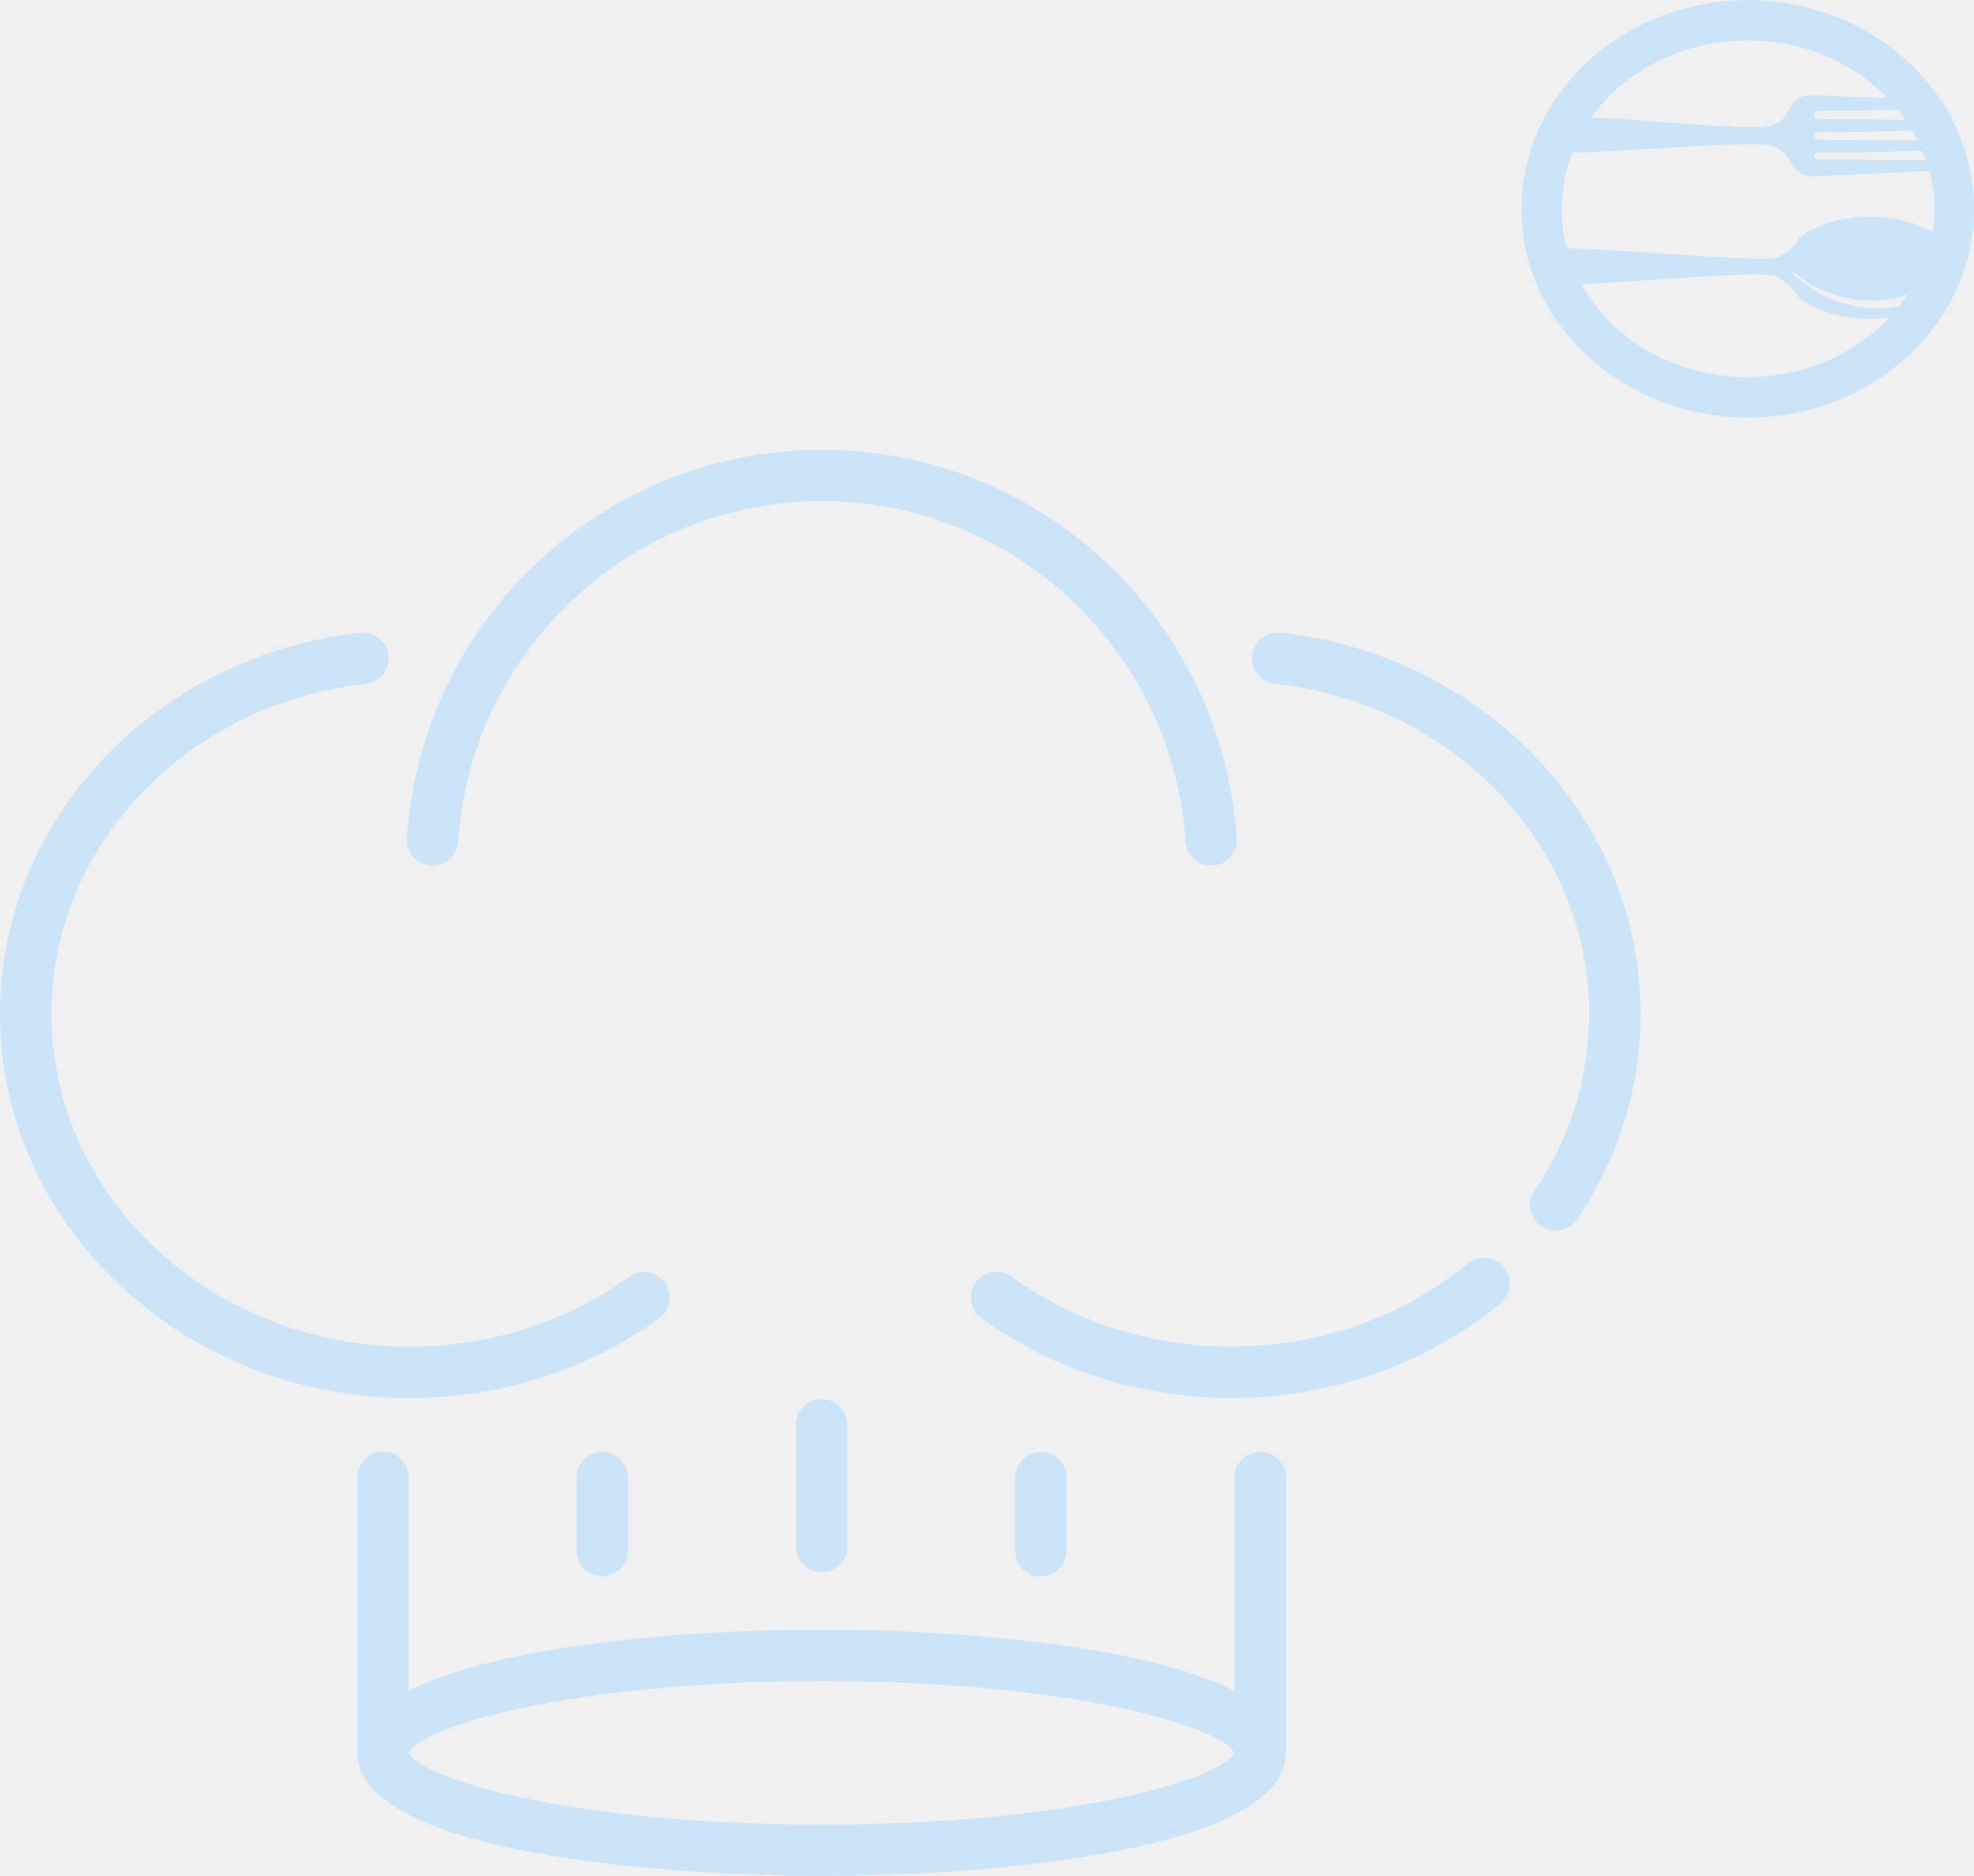
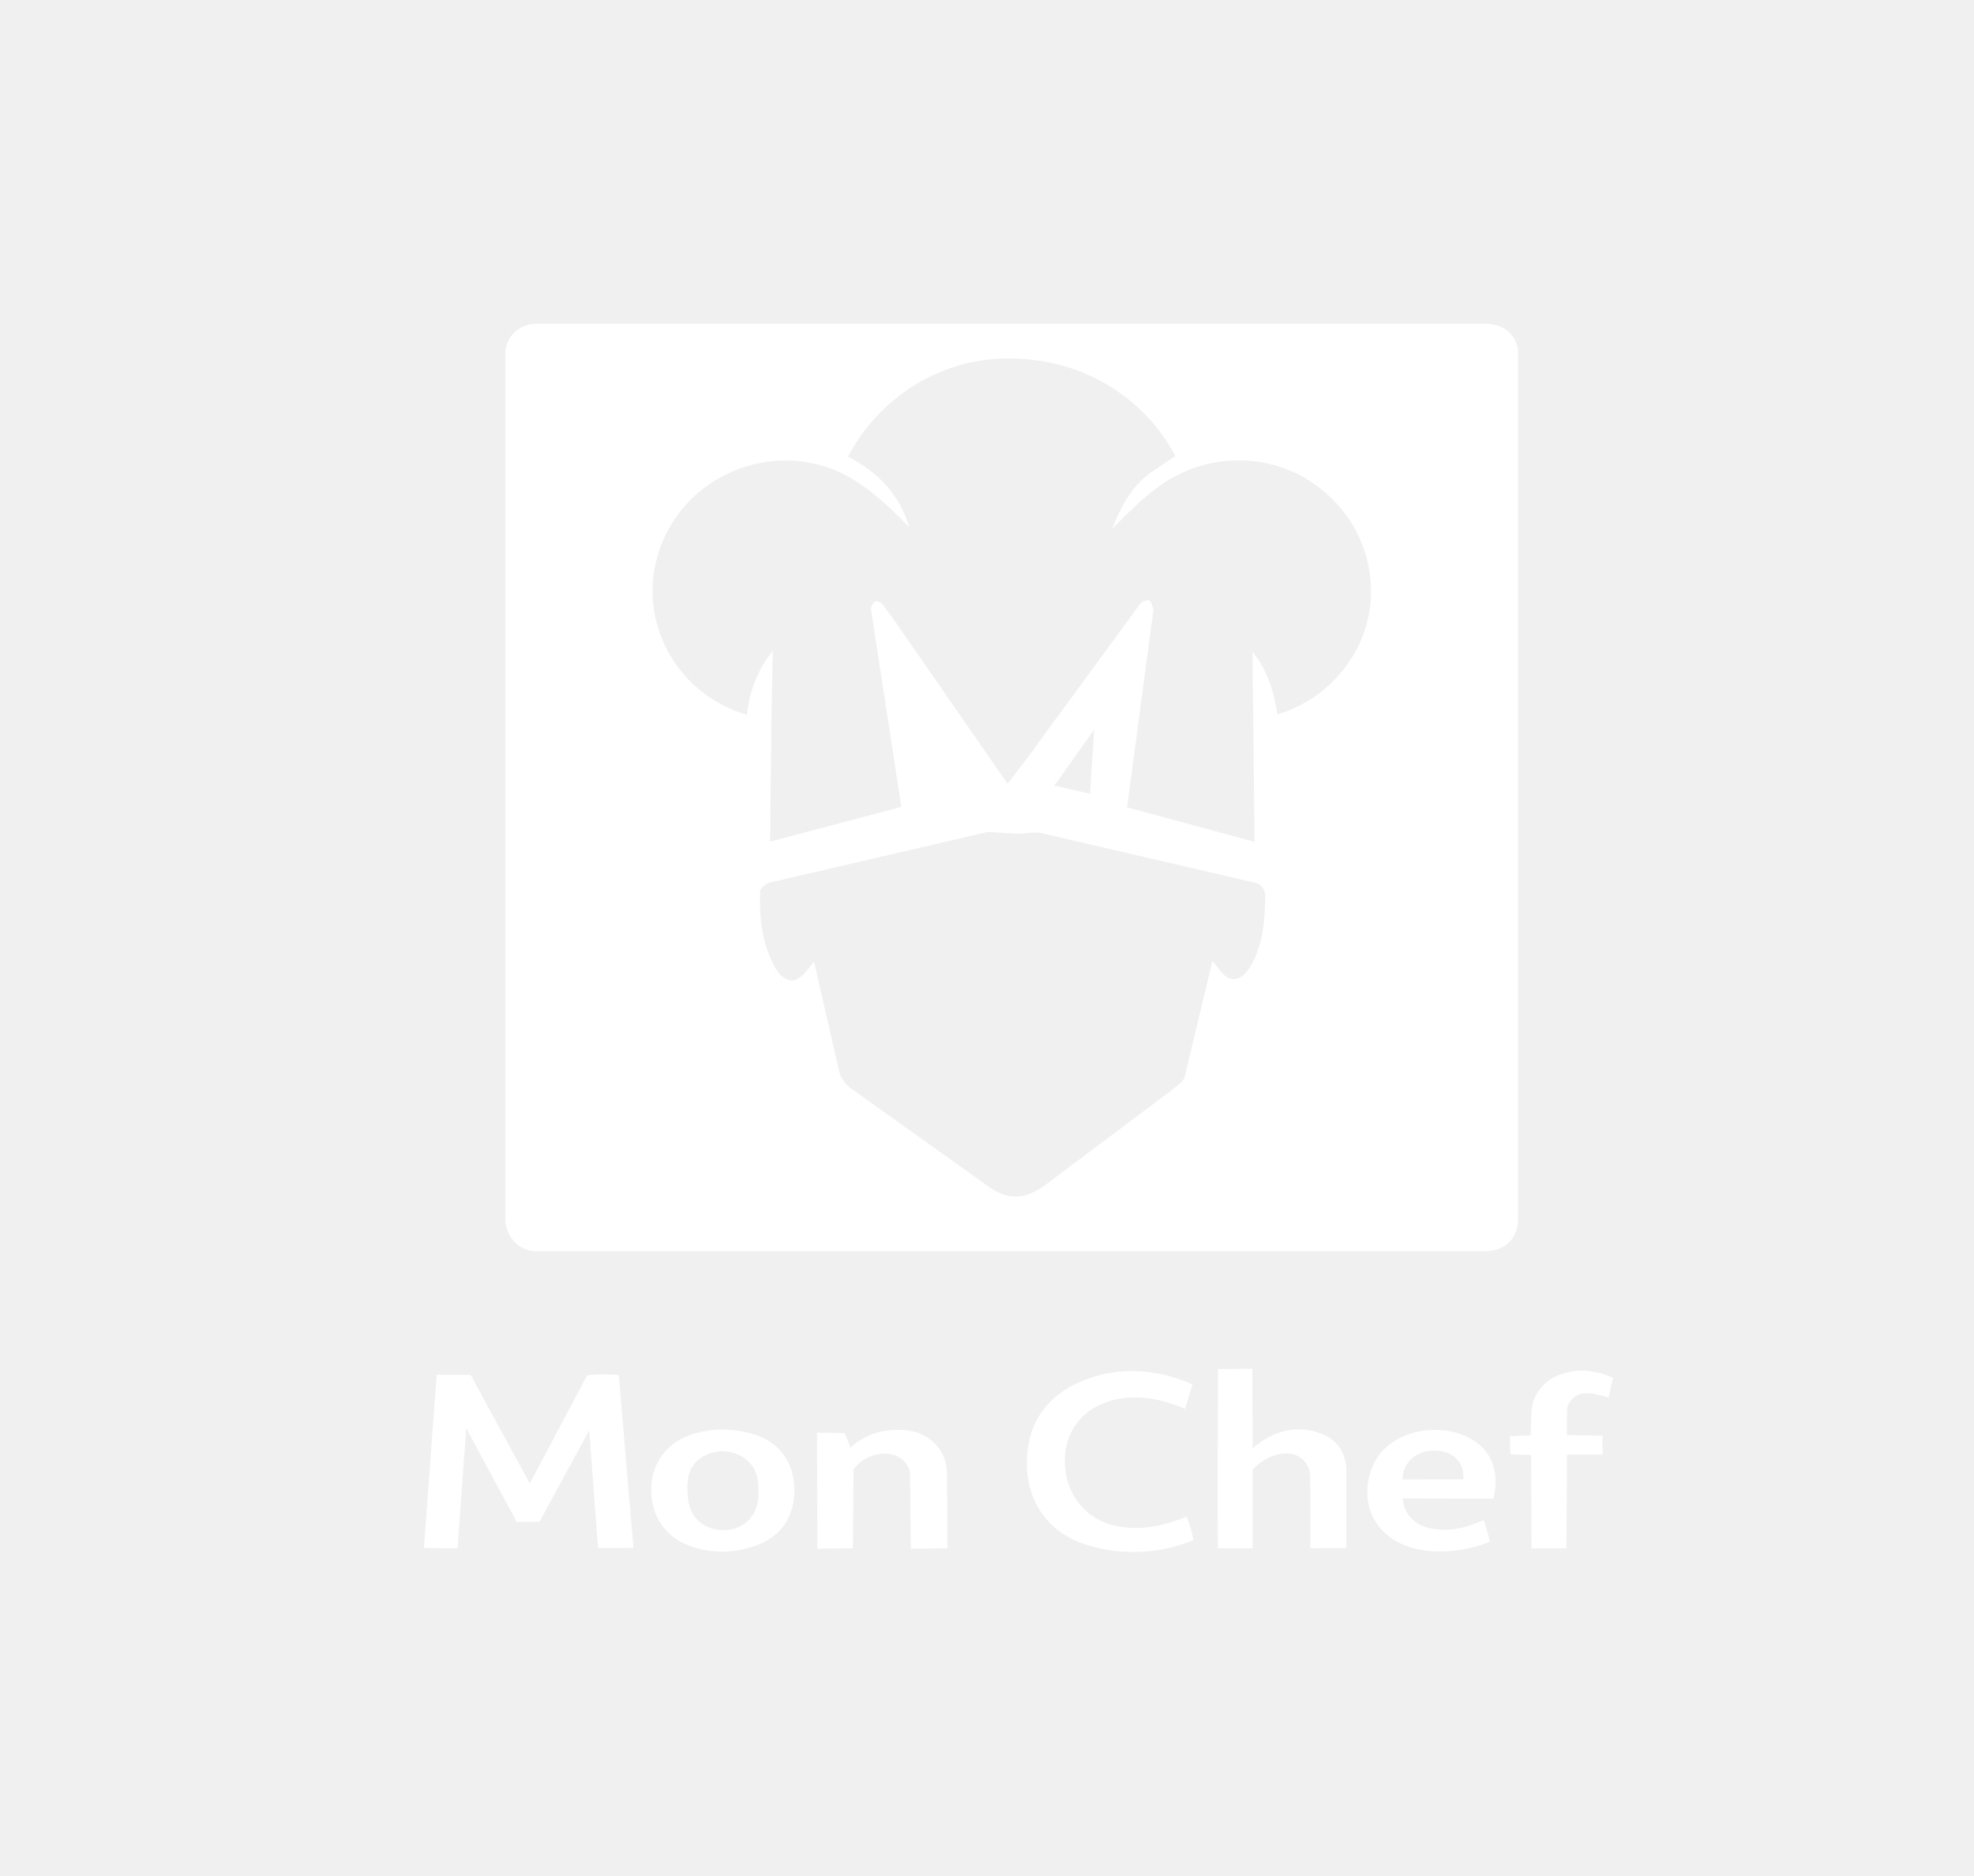
<svg xmlns="http://www.w3.org/2000/svg" id="Layer_1" data-name="Layer 1" viewBox="0 0 186.16 176.92">
  <defs>
    <style>
      .cls-1 {
-         fill: #cbe4f8;
+         fill: #fff;
      }
    </style>
  </defs>
-   <g>
-     <path class="cls-1" d="M40.81,81.63c1.26,0,2.32-.98,2.4-2.24,1.16-17.91,16.1-32.13,34.3-32.13s33.14,14.22,34.3,32.13c.08,1.26,1.14,2.24,2.4,2.24,1.4,0,2.52-1.19,2.42-2.59-1.34-20.42-18.37-36.62-39.13-36.62s-37.79,16.2-39.13,36.62c-.09,1.4,1.02,2.59,2.42,2.59Z" />
-     <path class="cls-1" d="M62.14,124.35c1.14-.82,1.36-2.44.46-3.53h0c-.81-.97-2.23-1.16-3.25-.42-5.91,4.28-13.19,6.61-20.73,6.61-18.62,0-33.77-14.08-33.77-31.38,0-15.97,12.87-29.28,29.69-31.15,1.25-.14,2.17-1.25,2.11-2.51-.07-1.4-1.31-2.45-2.71-2.29C14.71,61.84,0,77.19,0,95.63c0,19.97,17.32,36.22,38.61,36.22,8.55,0,16.8-2.65,23.53-7.5Z" />
-     <path class="cls-1" d="M120.78,59.67c-1.39-.16-2.64.89-2.71,2.29-.06,1.26.85,2.37,2.11,2.51,16.82,1.88,29.69,15.18,29.69,31.15,0,5.97-1.78,11.69-5.16,16.69-.71,1.04-.48,2.46.51,3.23h0c1.1.87,2.72.62,3.5-.54,3.92-5.79,5.99-12.44,5.99-19.39,0-18.43-14.71-33.78-33.93-35.96Z" />
-     <path class="cls-1" d="M141.7,119.39c-.87-.92-2.3-1.02-3.28-.22-6.17,5.07-14.01,7.83-22.32,7.83-7.54,0-14.82-2.33-20.73-6.61-1.02-.74-2.45-.55-3.25.42-.9,1.08-.69,2.7.46,3.53,6.73,4.85,14.98,7.5,23.53,7.5,9.43,0,18.34-3.15,25.37-8.91,1.09-.89,1.2-2.52.23-3.54h0Z" />
-     <path class="cls-1" d="M54.38,139.34v6.91c0,1.34,1.08,2.42,2.42,2.42s2.42-1.08,2.42-2.42v-6.91c0-1.34-1.08-2.42-2.42-2.42s-2.42,1.08-2.42,2.42Z" />
-     <path class="cls-1" d="M100.58,146.26v-6.91c0-1.34-1.08-2.42-2.42-2.42s-2.42,1.08-2.42,2.42v6.91c0,1.34,1.08,2.42,2.42,2.42s2.42-1.08,2.42-2.42Z" />
-     <path class="cls-1" d="M75.06,134.38v11.47c0,1.34,1.08,2.42,2.42,2.42s2.42-1.08,2.42-2.42v-11.47c0-1.34-1.08-2.42-2.42-2.42s-2.42,1.08-2.42,2.42Z" />
-     <path class="cls-1" d="M118.84,136.92c-1.34,0-2.42,1.08-2.42,2.42v20.14c-8.62-4.44-26.88-5.79-38.94-5.79s-30.32,1.35-38.94,5.79v-20.14c0-1.34-1.08-2.42-2.42-2.42s-2.42,1.08-2.42,2.42v25.93s0,.01,0,.02c0,0,0,.01,0,.02,0,9.17,27.52,11.61,43.78,11.61s43.78-2.45,43.78-11.61c0,0,0-.01,0-.02,0,0,0-.01,0-.02v-25.93c0-1.34-1.08-2.42-2.42-2.42ZM77.48,172.08c-23.76,0-37.82-4.36-38.92-6.77,1.1-2.41,15.17-6.77,38.92-6.77s37.82,4.36,38.92,6.77c-1.1,2.41-15.17,6.77-38.92,6.77Z" />
-   </g>
-   <path class="cls-1" d="M185.05,13.47c-.14-.41-.3-.83-.48-1.23h0s-.01-.03-.01-.04c-.1-.21-.19-.41-.29-.61-.04-.08-.08-.17-.12-.25-.12-.26-.26-.5-.4-.73-.04-.1-.1-.18-.15-.26-.11-.22-.25-.41-.37-.61-.07-.1-.12-.21-.21-.3-3.84-5.82-10.79-9.43-18.2-9.43-8.09,0-15.57,4.31-19.14,11.01-.06.08-.11.18-.15.28-.47.9-.89,1.88-1.22,2.95,0,.01-.01.04-.01.06-.54,1.74-.82,3.55-.82,5.41,0,1.18.11,2.38.35,3.55,0,.03.01.06.01.08.25,1.19.61,2.35,1.08,3.44.03.07.06.14.08.21,3.22,7.43,11.16,12.38,19.82,12.38,11.77,0,21.35-8.82,21.35-19.67,0-2.13-.37-4.23-1.11-6.22ZM179.03,28.94c-.25.04-.5.08-.75.1-.24.03-.48.04-.72.04-3.21.12-6.51-1.13-8.63-3.47-.04-.1.1-.18.14-.08,2.28,2.23,6.02,3.22,9.24,2.66.26-.04.51-.1.77-.17.28-.08.55-.17.83-.28-.26.41-.55.82-.89,1.2ZM182.09,21.82l-.4-.19c-.17-.08-.33-.15-.5-.22-1.2-.53-2.48-.83-3.78-.94h-.26s-.32-.04-.32-.04c-.33-.01-.66-.01-1.01,0l-.32.03h-.29c-1.59.14-4.07.79-5.31,1.81-.44.36-.41.55-.76.95-.46.5-.91.82-1.55,1.06-.19.08-.46.08-.68.1h-.24s-1.16.03-1.16.03l-.18-.03h-.72s-.4-.03-.4-.03h-.29s-.3-.03-.3-.03h-.3s-.24-.03-.24-.03h-.3s-.37-.04-.37-.04h-.36s-.36-.04-.36-.04h-.36s-.33-.04-.33-.04h-.33s-.35-.04-.35-.04h-.32s-.33-.04-.33-.04h-.29s-.35-.04-.35-.04h-.29s-.33-.04-.33-.04h-.3s-.33-.04-.33-.04h-.33s-.3-.04-.3-.04l-.33-.03h-.3s-.33-.04-.33-.04h-.32s-.29-.04-.29-.04h-.33s-.35-.04-.35-.04h-.29s-.36-.04-.36-.04h-.33s-.35-.04-.35-.04h-.33s-.35-.04-.35-.04h-.35s-.36-.04-.36-.04h-.36s-.39-.04-.39-.04h-.37s-.36-.04-.36-.04h-.29s-.26-.03-.26-.03h-.25s-.33-.03-.33-.03h-.3s-.25-.03-.25-.03h-.37s-.32-.03-.32-.03h-.03c-.11,0-.21,0-.32-.01-.07-.01-.15,0-.22,0-.32-1.2-.48-2.46-.48-3.71,0-1.84.35-3.62,1.02-5.32h.55s.06-.01.06-.01h.08s.44-.01.44-.01h.19s.46-.03.46-.03h.29s.29-.03.29-.03h.33s.55-.04.55-.04h.29s.24-.03.24-.03h.24l.29-.03h.5s.35-.04.35-.04h.36s.33-.04.33-.04h.35s.35-.04.35-.04l.66-.03.3-.03h.33s.32-.04.32-.04h.33s.32-.03.32-.03l.33-.03h.32s.33-.04.33-.04h.33s.33-.04.33-.04l.66-.03.35-.03h.36s.33-.04.33-.04h.28s.24-.01.24-.01h.24s.32-.03.32-.03h.26s.28-.03.28-.03h.36c.1-.01.21-.03.3-.03h.32s.57-.03.57-.03h.18s1.99-.01,1.99-.01l.22.03h.25l.26.03c.21.01.61.07.79.15.32.14.59.32.84.53.06.04.11.08.15.12l.12.15c.33.36.47.86.8,1.22.41.47.87.65,1.47.8.14.04.26.01.4.01l.55-.03h.24s.3-.03.3-.03h.24s.55-.04.55-.04h.28s.24-.01.24-.01h.33s.24-.03.24-.03h.24s.33-.03.33-.03h.24s.24-.03.24-.03h.33s.47-.04.47-.04h.33s.47-.04.47-.04h.33s.24-.03.24-.03h.28s.55-.04.55-.04h.54s.24-.03.24-.03l.55-.03h.28s.24-.03.24-.03h.33s.24-.03.24-.03h.24s.12-.01.12-.01h.21s.24-.03.24-.03h.24s.33-.03.33-.03h.06c.3,1.16.46,2.36.46,3.58,0,.71-.06,1.38-.15,2.01-.01.06-.01.11-.03.17-.03-.01-.06-.03-.08-.04ZM177.64,10.39h1.37c.17.19.32.4.46.61.07.1.14.19.21.29h-1.29s-.03-.01-.03-.01h-1.38s-.17-.03-.17-.03h-4.29c-.37-.06-.75.01-1.12-.03-.19-.03-.33-.29-.29-.47.03-.12.15-.33.29-.33h4.61s.1-.03.1-.03h1.54ZM171.91,12.46h.08s3.44-.03,3.44-.03h.1s.68-.01.68-.01h.17s.53-.01.53-.01l.17-.03h.76s.69-.01.69-.01l.1-.03h.76s.35-.01.35-.01h.41s.19-.01.19-.01c.12.21.25.44.37.68.04.08.08.15.11.24h-1.09s-.08-.01-.08-.01h-1.29l-.08-.03h-1.55s-1.36-.01-1.36-.01h-2.93s-1.04-.03-1.04-.03c-.18,0-.32-.22-.29-.39.07-.43.62-.26.8-.29ZM171.22,14.49c.06-.06.11-.11.21-.11h.57l.1-.03h3.53s.68-.01.68-.01h.08s.68-.03.68-.03h.17s.62-.01.62-.01h.08s.68-.01.68-.01l.08-.03h.77s.69-.01.69-.01l.07-.03h.86s.18-.01.18-.01c.1.24.19.47.28.72l.04.14s.01.03.01.04h-2.66s-2.9-.01-2.9-.01l-.08-.03h-4.56c-.08,0-.17-.1-.21-.14-.11-.12-.1-.32.04-.43ZM150.28,10.79c3.28-4.37,8.71-6.98,14.52-6.98,4.9,0,9.43,1.78,12.78,5.03.14.12.28.25.41.4-.1,0-.19-.01-.29-.01-.11,0-.21-.01-.3-.01h-.4c-.1-.01-.21-.03-.3-.03s-.18,0-.28-.01h-.43c-.11-.01-.21-.01-.32-.01-.11-.01-.21-.01-.32-.01h-.39c-.11-.03-.21-.03-.32-.03-.1,0-.21-.01-.3-.01h-.41c-.11-.01-.21-.03-.32-.03s-.21-.01-.3-.01h-.4c-.1-.01-.21-.03-.3-.03-.11,0-.21-.01-.32-.01h-.39c-.11-.01-.21-.01-.32-.03h-.32s-.39-.01-.39-.01c-.08-.01-.18-.03-.28-.03-.33.04-.66.14-.95.29-.21.11-.39.25-.54.41-.4.43-.44.91-.82,1.4-.28.33-.64.54-1.04.71-.21.08-.44.12-.66.14l-.19.03c-.08,0-.15,0-.24.01h-.21s-1.6.01-1.6.01h-.17s-.44-.01-.44-.01h-.17s-.39-.03-.39-.03h-.25s-.26-.03-.26-.03h-.28s-.33-.03-.33-.03l-.36-.03h-.33s-.32-.04-.32-.04h-.33s-.28-.03-.28-.03l-.3-.03h-.29s-.28-.04-.28-.04h-.32s-.25-.03-.25-.03l-.32-.03h-.28s-.28-.04-.28-.04h-.26s-.28-.04-.28-.04h-.28s-.28-.03-.28-.03l-.28-.03h-.28s-.25-.04-.25-.04h-.32s-.26-.04-.26-.04h-.28s-.26-.03-.26-.03l-.3-.03h-.28s-.28-.04-.28-.04h-.32s-.28-.03-.28-.03l-.3-.03h-.28s-.32-.04-.32-.04h-.3s-.33-.04-.33-.04h-.35s-.33-.03-.33-.03h-.12s-.17-.03-.17-.03h-.47s-.25-.03-.25-.03h-.24s-.12-.01-.12-.01c.06-.1.12-.19.19-.29ZM177.79,30.36c-3.32,3.31-8.05,5.2-12.99,5.2-6.56,0-12.52-3.26-15.53-8.52-.04-.08-.08-.15-.12-.24h.32s.25-.03.25-.03h.14l.37-.03h.36s.36-.04.36-.04h.35s.35-.04.35-.04h.32s.35-.04.35-.04l.33-.03h.29s.35-.04.35-.04h.29s.33-.04.33-.04h.3s.33-.04.33-.04h.3s.29-.04.29-.04h.33s.3-.04.3-.04h.29s.33-.04.33-.04h.28s.33-.04.33-.04h.3s.32-.04.32-.04h.29s.33-.04.33-.04h.3s.33-.04.33-.04h.29s.35-.04.35-.04l.33-.03h.29s.36-.04.36-.04h.36s.33-.04.33-.04h.39s.33-.04.33-.04h.3s.5-.04.5-.04h.35s.3-.03.3-.03h.3s.48-.01.48-.01l.08-.03h.97s.77-.01.77-.01h.1c.14.04.32.01.47.03h.26c.17.03.57.08.72.14.43.19.8.47,1.15.77.37.32.65.68.91,1.08.07.11.19.22.29.3,1.27,1.04,3.64,1.67,5.26,1.81l.25.03.29.03h.61s.01.01.03.01h.04s.15-.01.26-.01h.01c.12,0,.24,0,.33-.01h.25s.22-.04.22-.04h.04c.24-.01.48-.06.75-.1-.11.15-.26.3-.41.46Z" />
+   <path class="cls-1" d="M140.29,118H50.55c-1.68,0-2.9-1.46-2.9-3.08V33.32c0-1.57,1.36-2.78,2.87-2.78h89.68c1.55,0,2.96,1.08,2.96,2.74v81.64c0,1.73-1.01,2.94-2.88,3.08ZM97.52,70.61l9.98-13.63c.16-.22.68-.45.88-.34s.35.58.39.92l-2.48,18.58,12.02,3.25-.19-17.9c1.44,1.73,1.99,3.72,2.35,5.88,2.54-.75,4.54-2.17,6.15-4.13,3.68-4.49,3.52-10.94-.22-15.36-4.3-5.08-11.63-5.92-17.06-2.04-1.66,1.19-2.99,2.57-4.46,4.04.83-2.15,1.94-4.18,3.85-5.46l2.12-1.42c-3.21-5.94-9.23-9.28-15.98-9.19-6.33.08-12,3.72-14.9,9.27,2.8,1.36,4.92,3.65,5.79,6.67-2.05-2.15-3.99-3.94-6.56-5.22-7.04-3.16-15.41.76-17.31,8.33-1.58,6.32,2.25,12.74,8.55,14.55.26-2.28,1.04-4.28,2.43-6.03l-.13,7.1-.11,10.89,12.37-3.27-2.86-18.63c-.05-.3.28-.74.47-.77.16-.02.51.13.61.28l.99,1.34,10.81,15.6,2.5-3.28ZM102.79,74.85l.4-6.04-3.76,5.28,3.36.77ZM110.44,102.85c.41-.31,1.09-.82,1.25-1.16l2.65-11.06c.46.52.97,1.43,1.63,1.65.96.32,1.71-.66,2.1-1.4,1.05-1.95,1.21-4.1,1.25-6.31.01-.65-.3-1.17-.97-1.32l-11.44-2.66-8.72-2.02c-.71-.17-1.57.09-2.35.05l-2.68-.16-20.58,4.78c-.39.09-.89.53-.9.89-.08,2.53.21,4.93,1.4,7.1.37.67,1.14,1.49,1.97,1.16.67-.27,1.21-1.07,1.72-1.69l2.38,10.38c.14.6.58,1.2,1.1,1.57l13.02,9.29c1.88,1.34,3.54,1.14,5.34-.21l11.84-8.88Z" />
+   <path class="cls-1" d="M56.4,146l-.83-11.11-4.69,8.62-2.15.03-4.76-8.85-.82,11.33-3.17-.03,1.2-16.34h3.19s5.59,10.25,5.59,10.25l5.42-10.2c.93-.1,1.94-.09,2.97-.03l1.39,16.31-3.34.02Z" />
+   <path class="cls-1" d="M123.58,146.03l-.02-6.76c0-1.24-.95-2.18-2.18-2.19s-2.34.57-3.26,1.51v7.43s-3.27,0-3.27,0l-.02-6.57.04-10.34,3.23-.02.03,7.51c1.94-1.75,4.34-2.26,6.59-1.35,1.41.57,2.25,1.89,2.25,3.41v7.34s-3.39.01-3.39.01Z" />
+   <path class="cls-1" d="M105.39,143.94c2.27.43,4.39-.05,6.52-.9.29.71.49,1.38.63,2.21-3.34,1.39-7.11,1.48-10.46.31-3.4-1.19-5.24-4.11-5.24-7.57s1.58-6.02,4.65-7.5c3.41-1.64,7.38-1.54,10.96.08l-.69,2.3c-2.46-1.04-4.88-1.46-7.28-.68-2.69.87-4.19,3.15-4.06,5.94s1.95,5.25,4.97,5.81Z" />
+   <path class="cls-1" d="M71.8,145.55c-2.22.98-4.69,1.04-6.87.2-1.98-.76-3.21-2.38-3.47-4.46-.32-2.51.89-4.84,3.3-5.83,2.07-.85,4.49-.82,6.6-.1,2.42.83,3.65,2.95,3.55,5.44-.08,2.09-1.06,3.85-3.1,4.75ZM67.98,144.3c2.11.13,3.51-1.33,3.55-3.32.02-.97-.02-2-.64-2.8-1.27-1.63-3.85-1.76-5.28-.27-.87.91-.85,2.29-.72,3.45.18,1.68,1.34,2.83,3.1,2.94Z" />
+   <path class="cls-1" d="M83.93,137.13c-1.27-.2-2.75.42-3.43,1.46l-.07,7.43-3.35.03-.03-10.93,2.59.03.58,1.36c1.41-1.29,3.28-1.83,5.26-1.62,2.1.21,3.8,1.81,3.82,4.01l.05,7.12-3.45.04-.07-6.89c-.01-1.04-.81-1.87-1.9-2.03Z" />
+   <path class="cls-1" d="M134.89,144.13c1.81.39,3.3-.04,5.04-.76.23.68.41,1.3.57,2.03-3.26,1.32-8.05,1.52-10.41-1.38-1.35-1.65-1.46-3.94-.56-5.91,1.65-3.61,7.38-4.27,10.14-1.72,1.36,1.26,1.62,3.2,1.16,4.95l-8.52-.02c.02,1.46,1.09,2.49,2.57,2.82ZM138,139.5c.11-1.88-1.26-2.69-2.73-2.7-1.66-.02-2.99,1.11-3.01,2.73l5.74-.02Z" />
+   <path class="cls-1" d="M147.78,137.16l-.06,8.87h-3.29s-.04-8.8-.04-8.8l-1.95-.08-.06-1.71,1.96-.07.09-2.24c.07-1.64,1.23-2.99,2.77-3.52,1.64-.57,3.26-.4,4.92.33l-.42,1.87c-.83-.24-1.46-.44-2.27-.41s-1.63.77-1.64,1.58l-.03,2.37,3.36.05.02,1.78h-3.38Z" />
</svg>
